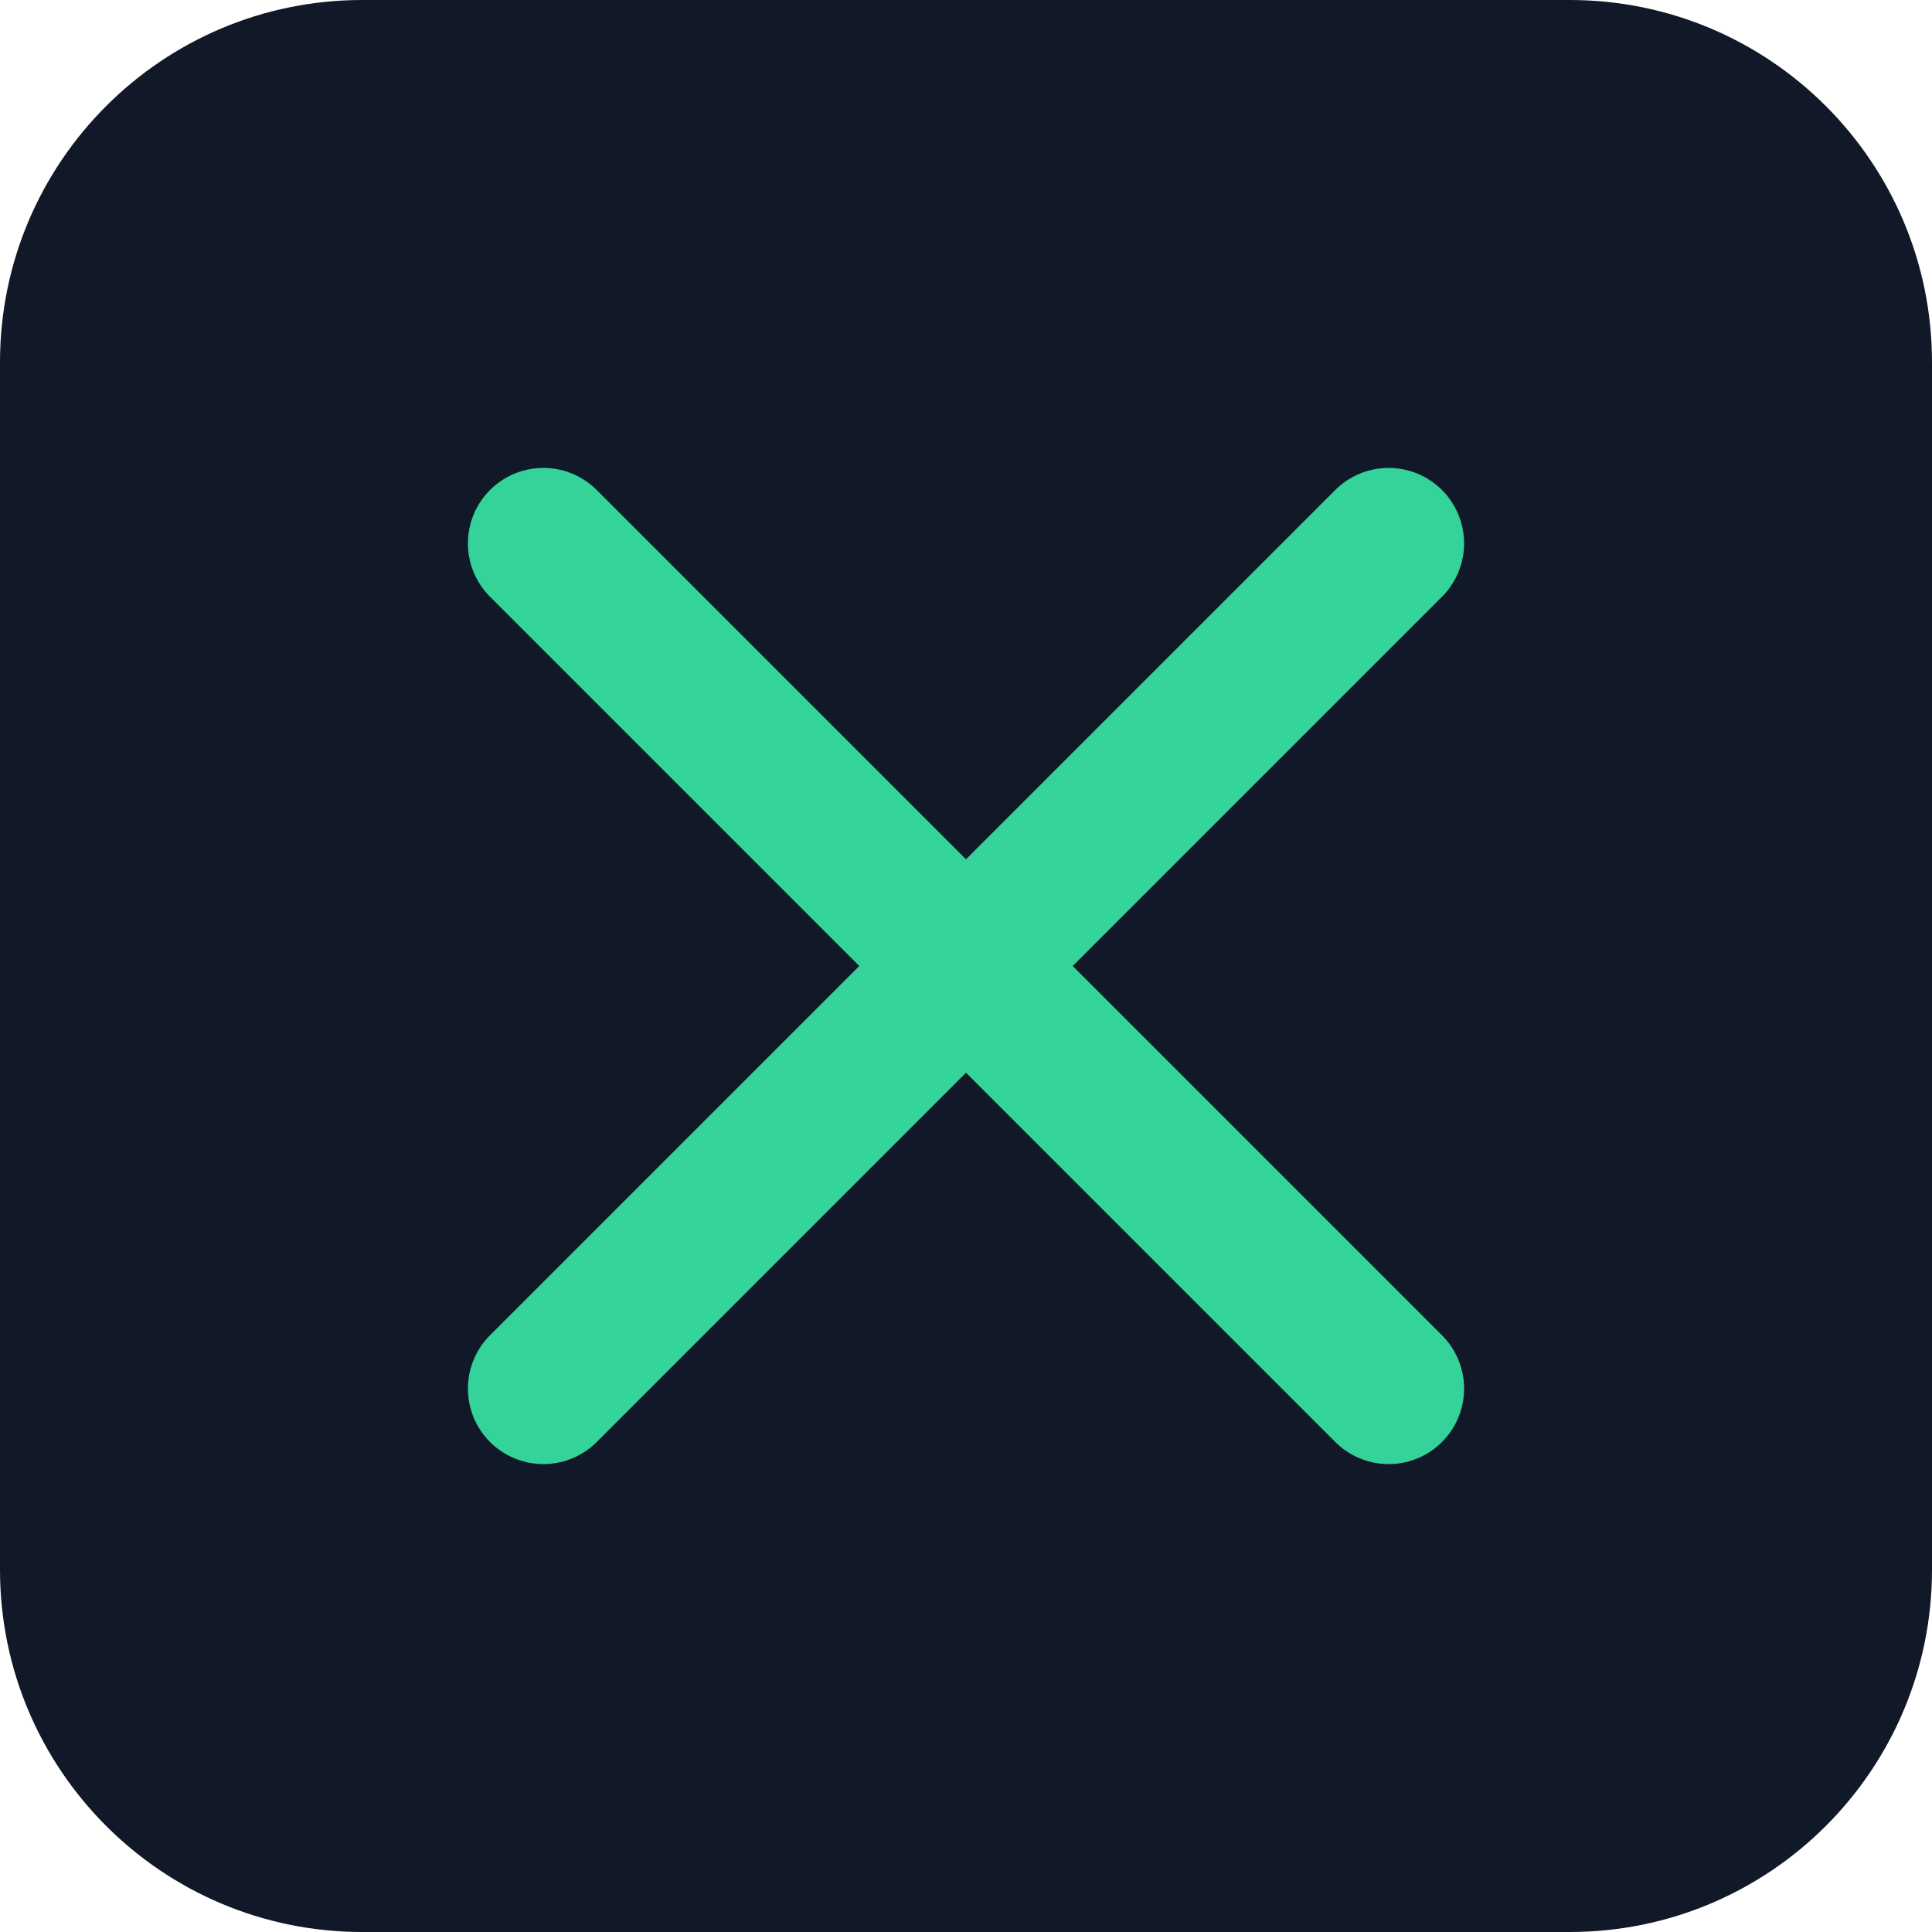
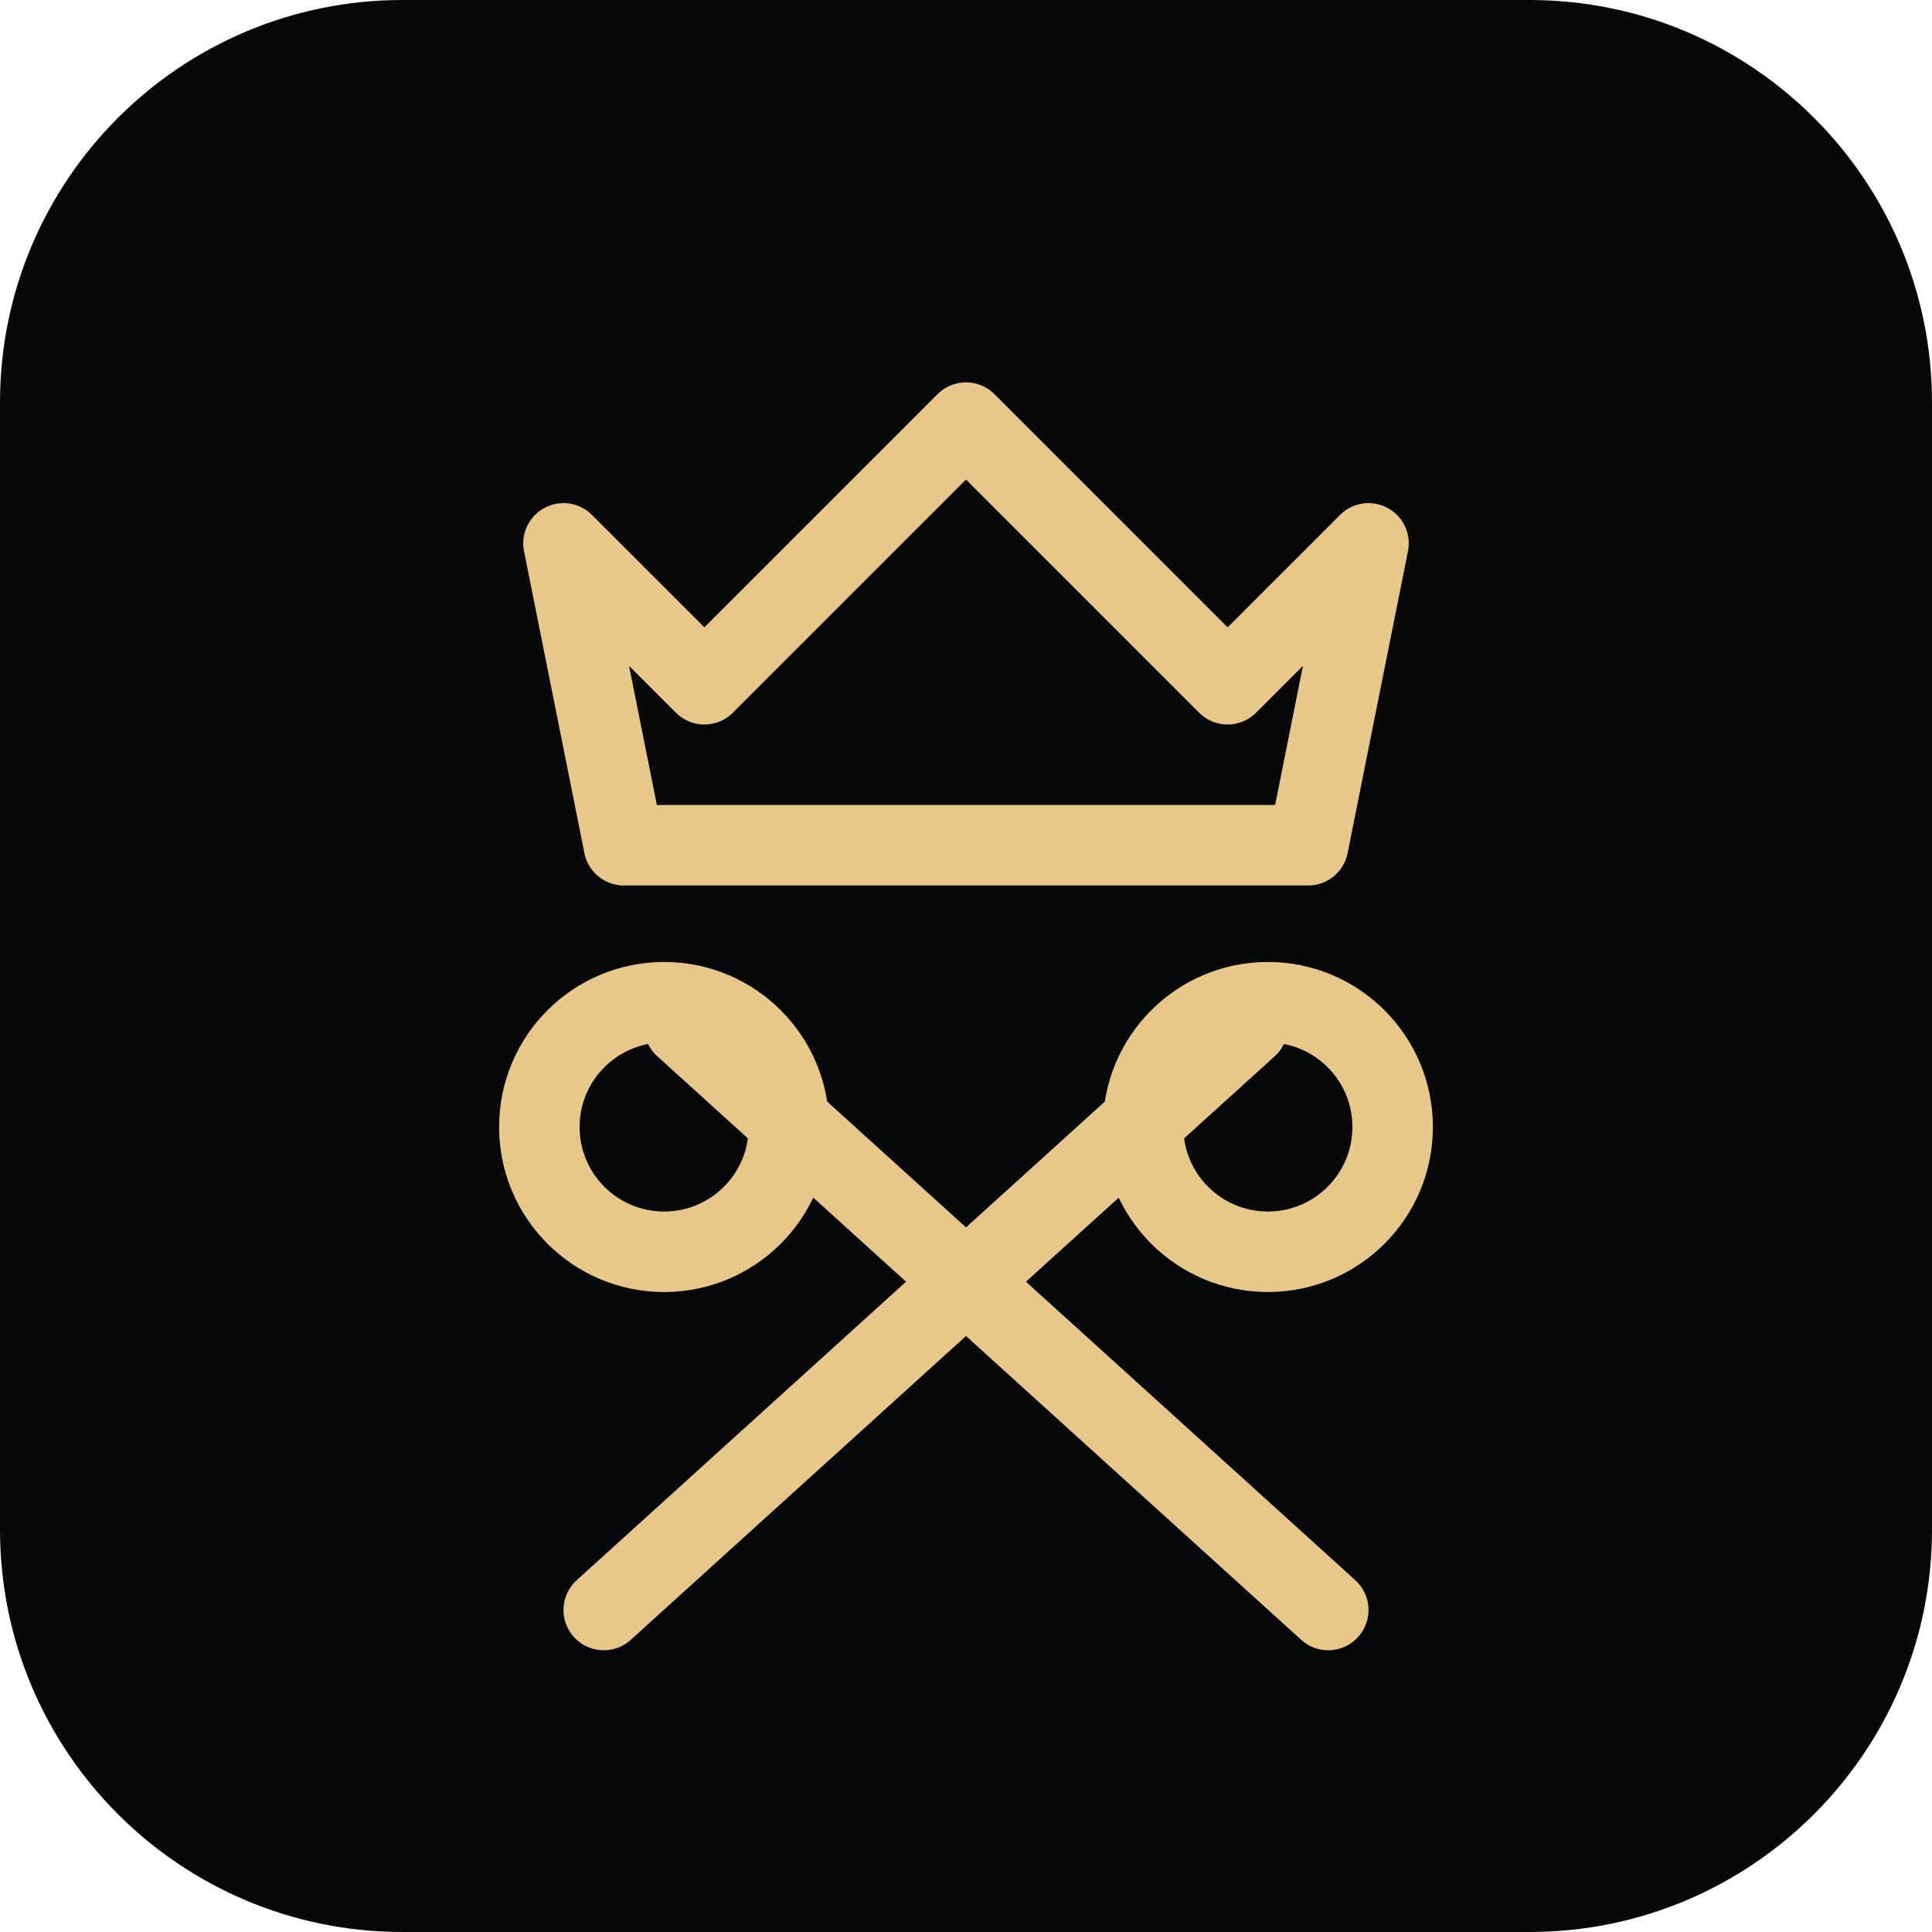
- <svg xmlns="http://www.w3.org/2000/svg" viewBox="0 0 32 32">
-   <rect width="32" height="32" rx="6" fill="#111827" />
-   <path d="M9 9 L23 23 M23 9 L9 23" stroke="#34d399" stroke-width="2.5" stroke-linecap="round" />
+ <svg xmlns="http://www.w3.org/2000/svg" viewBox="0 0 48 48">
+   <rect width="48" height="48" rx="10" fill="#07080A" />
+   <g fill="none" stroke="#E8C88A" stroke-width="2" stroke-linecap="round" stroke-linejoin="round">
+     <path d="M14 13.5 L17.5 17 L24 10.5 L30.5 17 L34 13.5 L32.5 21 L15.5 21 Z" />
+     <path d="M17 25.5 L33 40" />
+     <path d="M31 25.5 L15 40" />
+     <circle cx="16.5" cy="28" r="3.1" />
+     <circle cx="31.5" cy="28" r="3.1" />
+   </g>
</svg>
